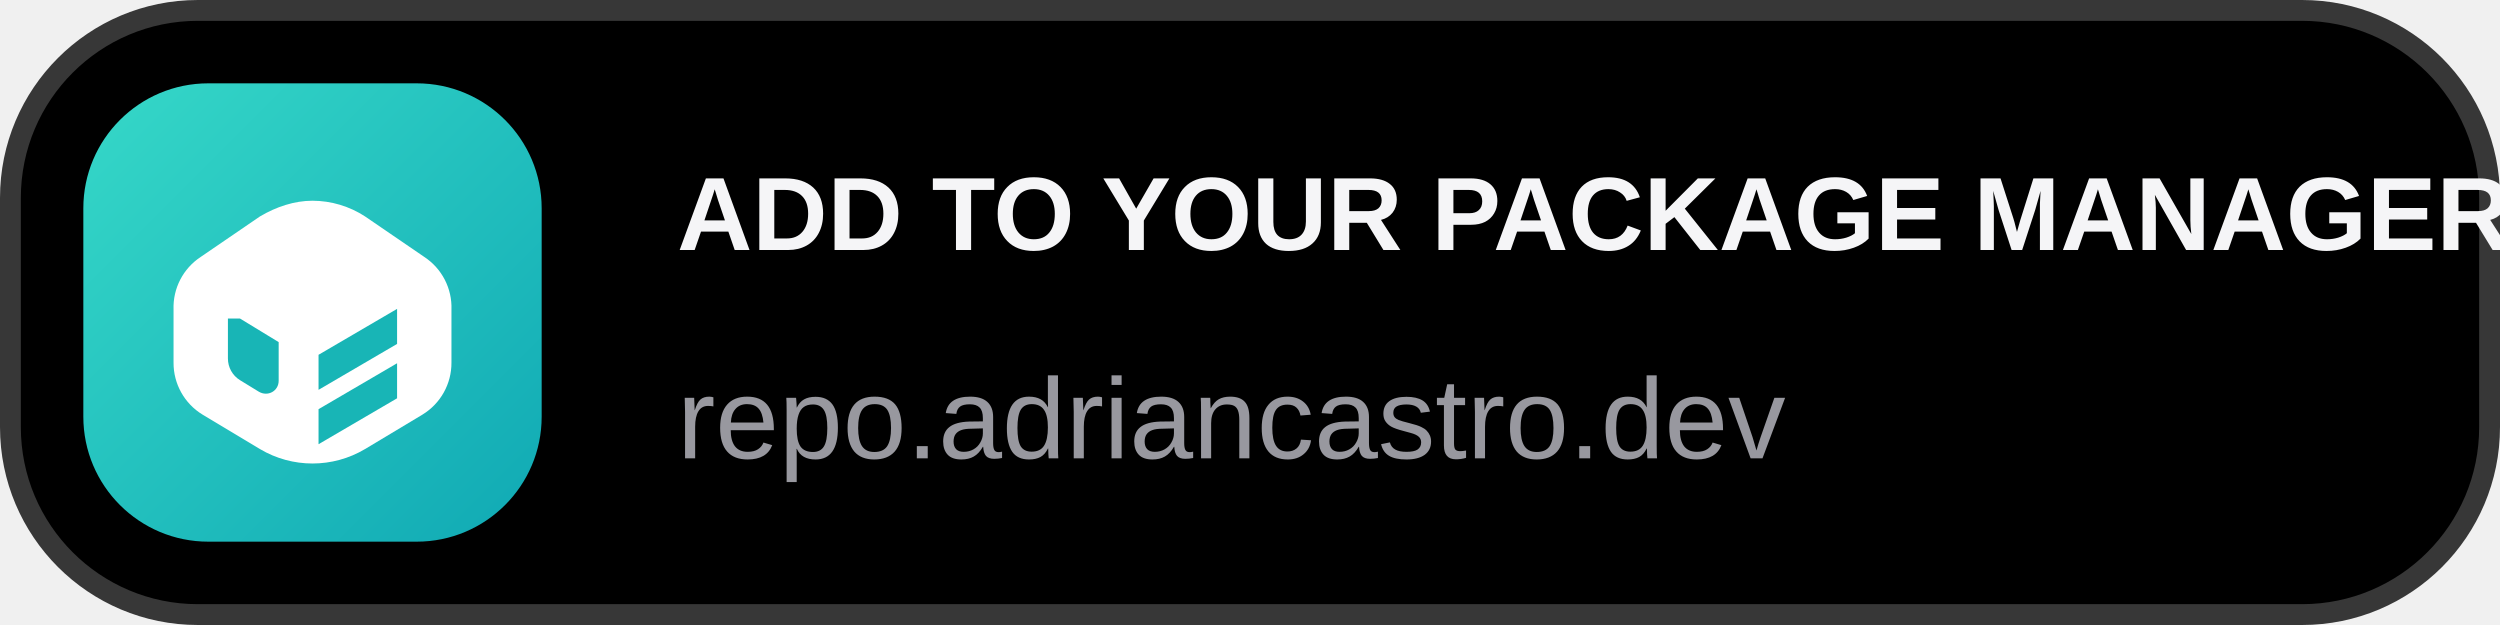
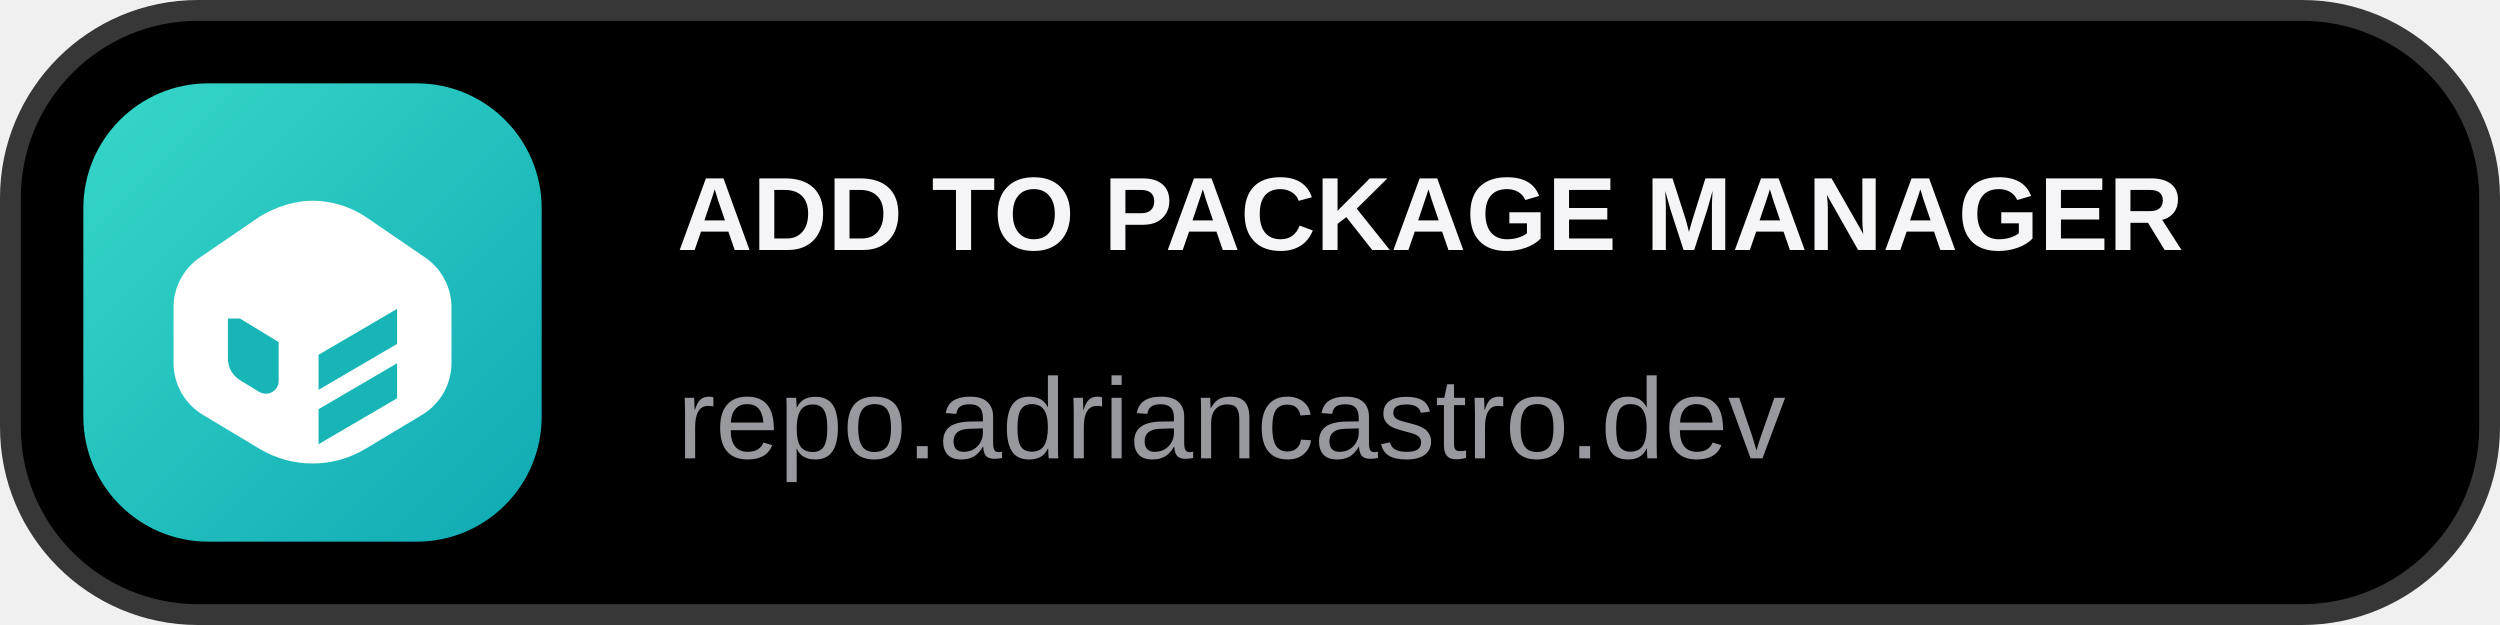
<svg xmlns="http://www.w3.org/2000/svg" width="240" height="60" viewBox="0 0 240 60" role="img" aria-labelledby="title description">
  <defs>
    <linearGradient id="sileo" x1="0" y1="0" x2="1" y2="1">
      <stop offset="0" stop-color="#36d8c8" />
      <stop offset="1" stop-color="#10a9b4" />
    </linearGradient>
  </defs>
  <rect x="1" y="1" width="238" height="58" rx="18" fill="#000" stroke="#373737" stroke-width="2" />
  <rect x="8" y="8" width="44" height="44" rx="12" fill="url(#sileo)" />
  <g transform="translate(30 30) scale(.58) translate(-30 -30)">
    <path d="M30 13.5c-3 0-6 1-8.7 2.6L11.5 22.8A10 10 0 0 0 7 31.5v8.8a10 10 0 0 0 4.8 8.6l9.5 5.7a17 17 0 0 0 17.4 0l9.5-5.7a10 10 0 0 0 4.8-8.6v-8.8a10 10 0 0 0-4.5-8.7l-9.8-6.7A16 16 0 0 0 30 13.5Z" transform="translate(0 -2)" fill="#fff" />
    <path d="m18 31 6.4 3.9v6.4c0 1.7-1.8 2.7-3.3 1.8l-3.1-1.9A4.2 4.2 0 0 1 16 37.6V31Z" fill="#18b5b6" />
    <path d="m31 37 13-7.6v5.8L31 42.8V37Zm0 9 13-7.6v5.8L31 51.8V46Z" fill="#18b5b6" />
  </g>
-   <text x="65" y="24" fill="#f5f5f7" font-family="Arial,Helvetica,sans-serif" font-size="10" font-weight="600">ADD TO YOUR PACKAGE MANAGER</text>
+   <text x="65" y="24" fill="#f5f5f7" font-family="Arial,Helvetica,sans-serif" font-size="10" font-weight="600">ADD TO PACKAGE MANAGER</text>
  <text x="65" y="44" fill="#98989f" font-family="Arial,Helvetica,sans-serif" font-size="11">repo.adriancastro.dev</text>
</svg>
